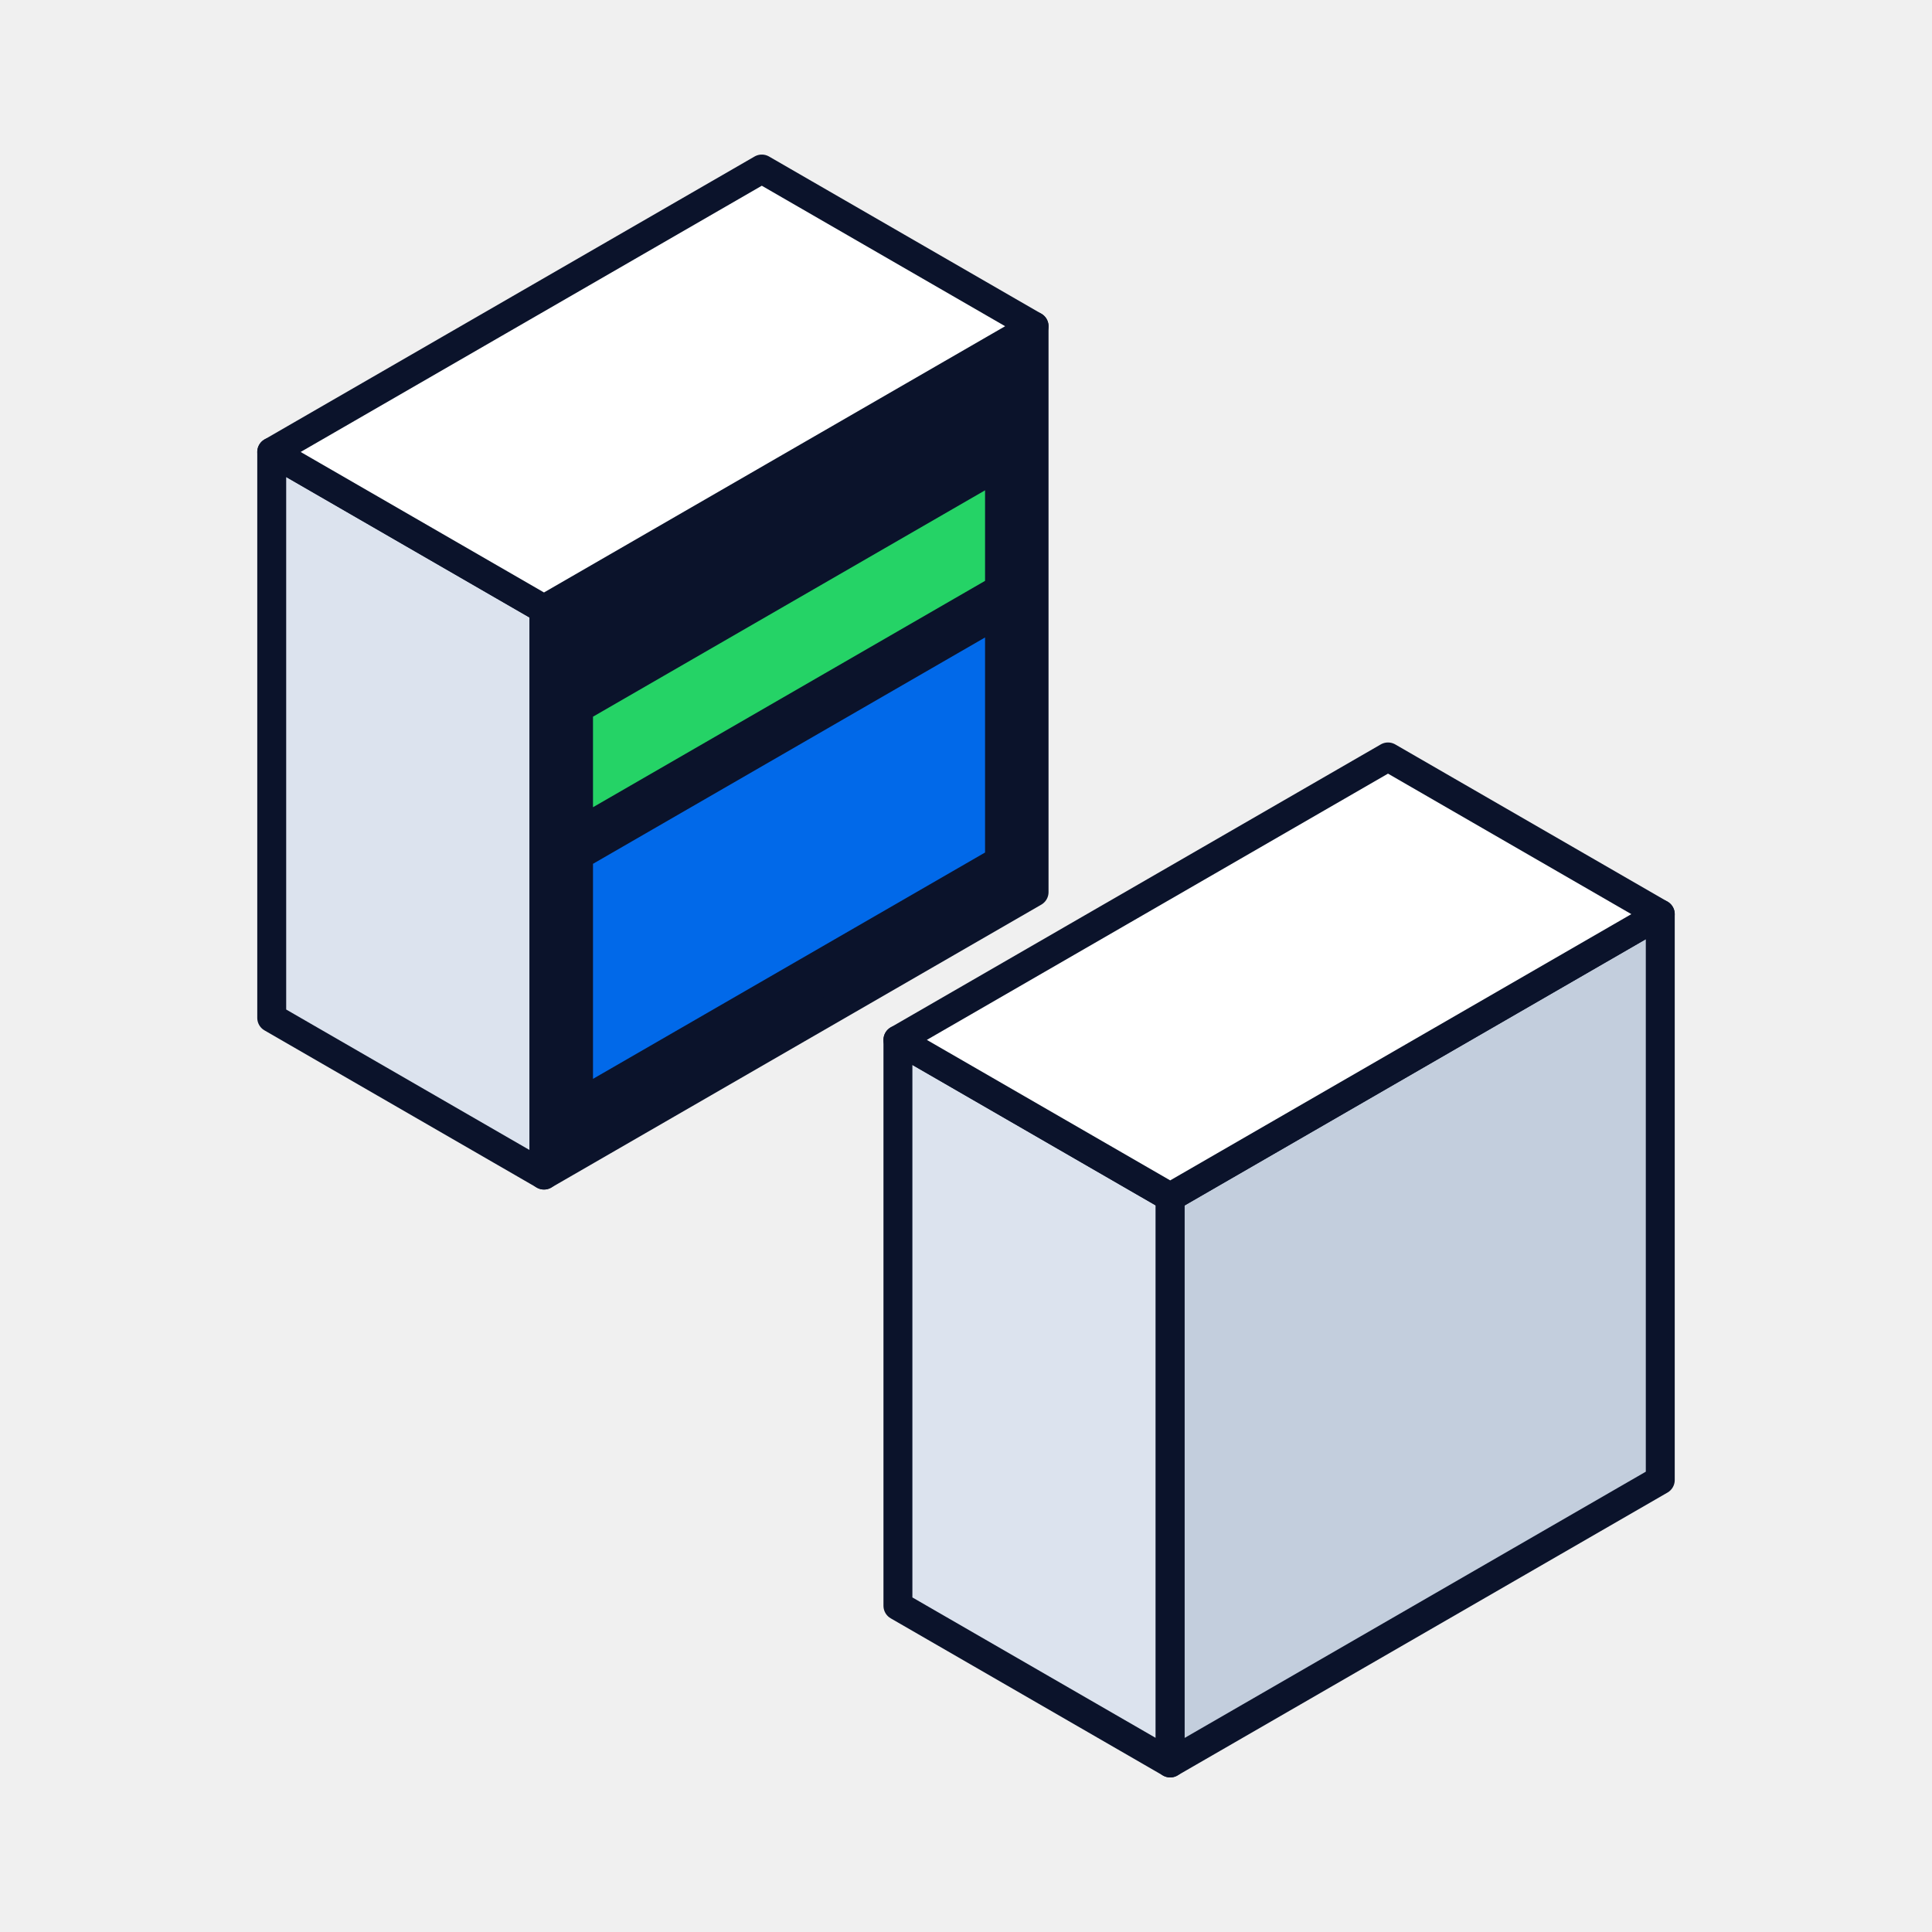
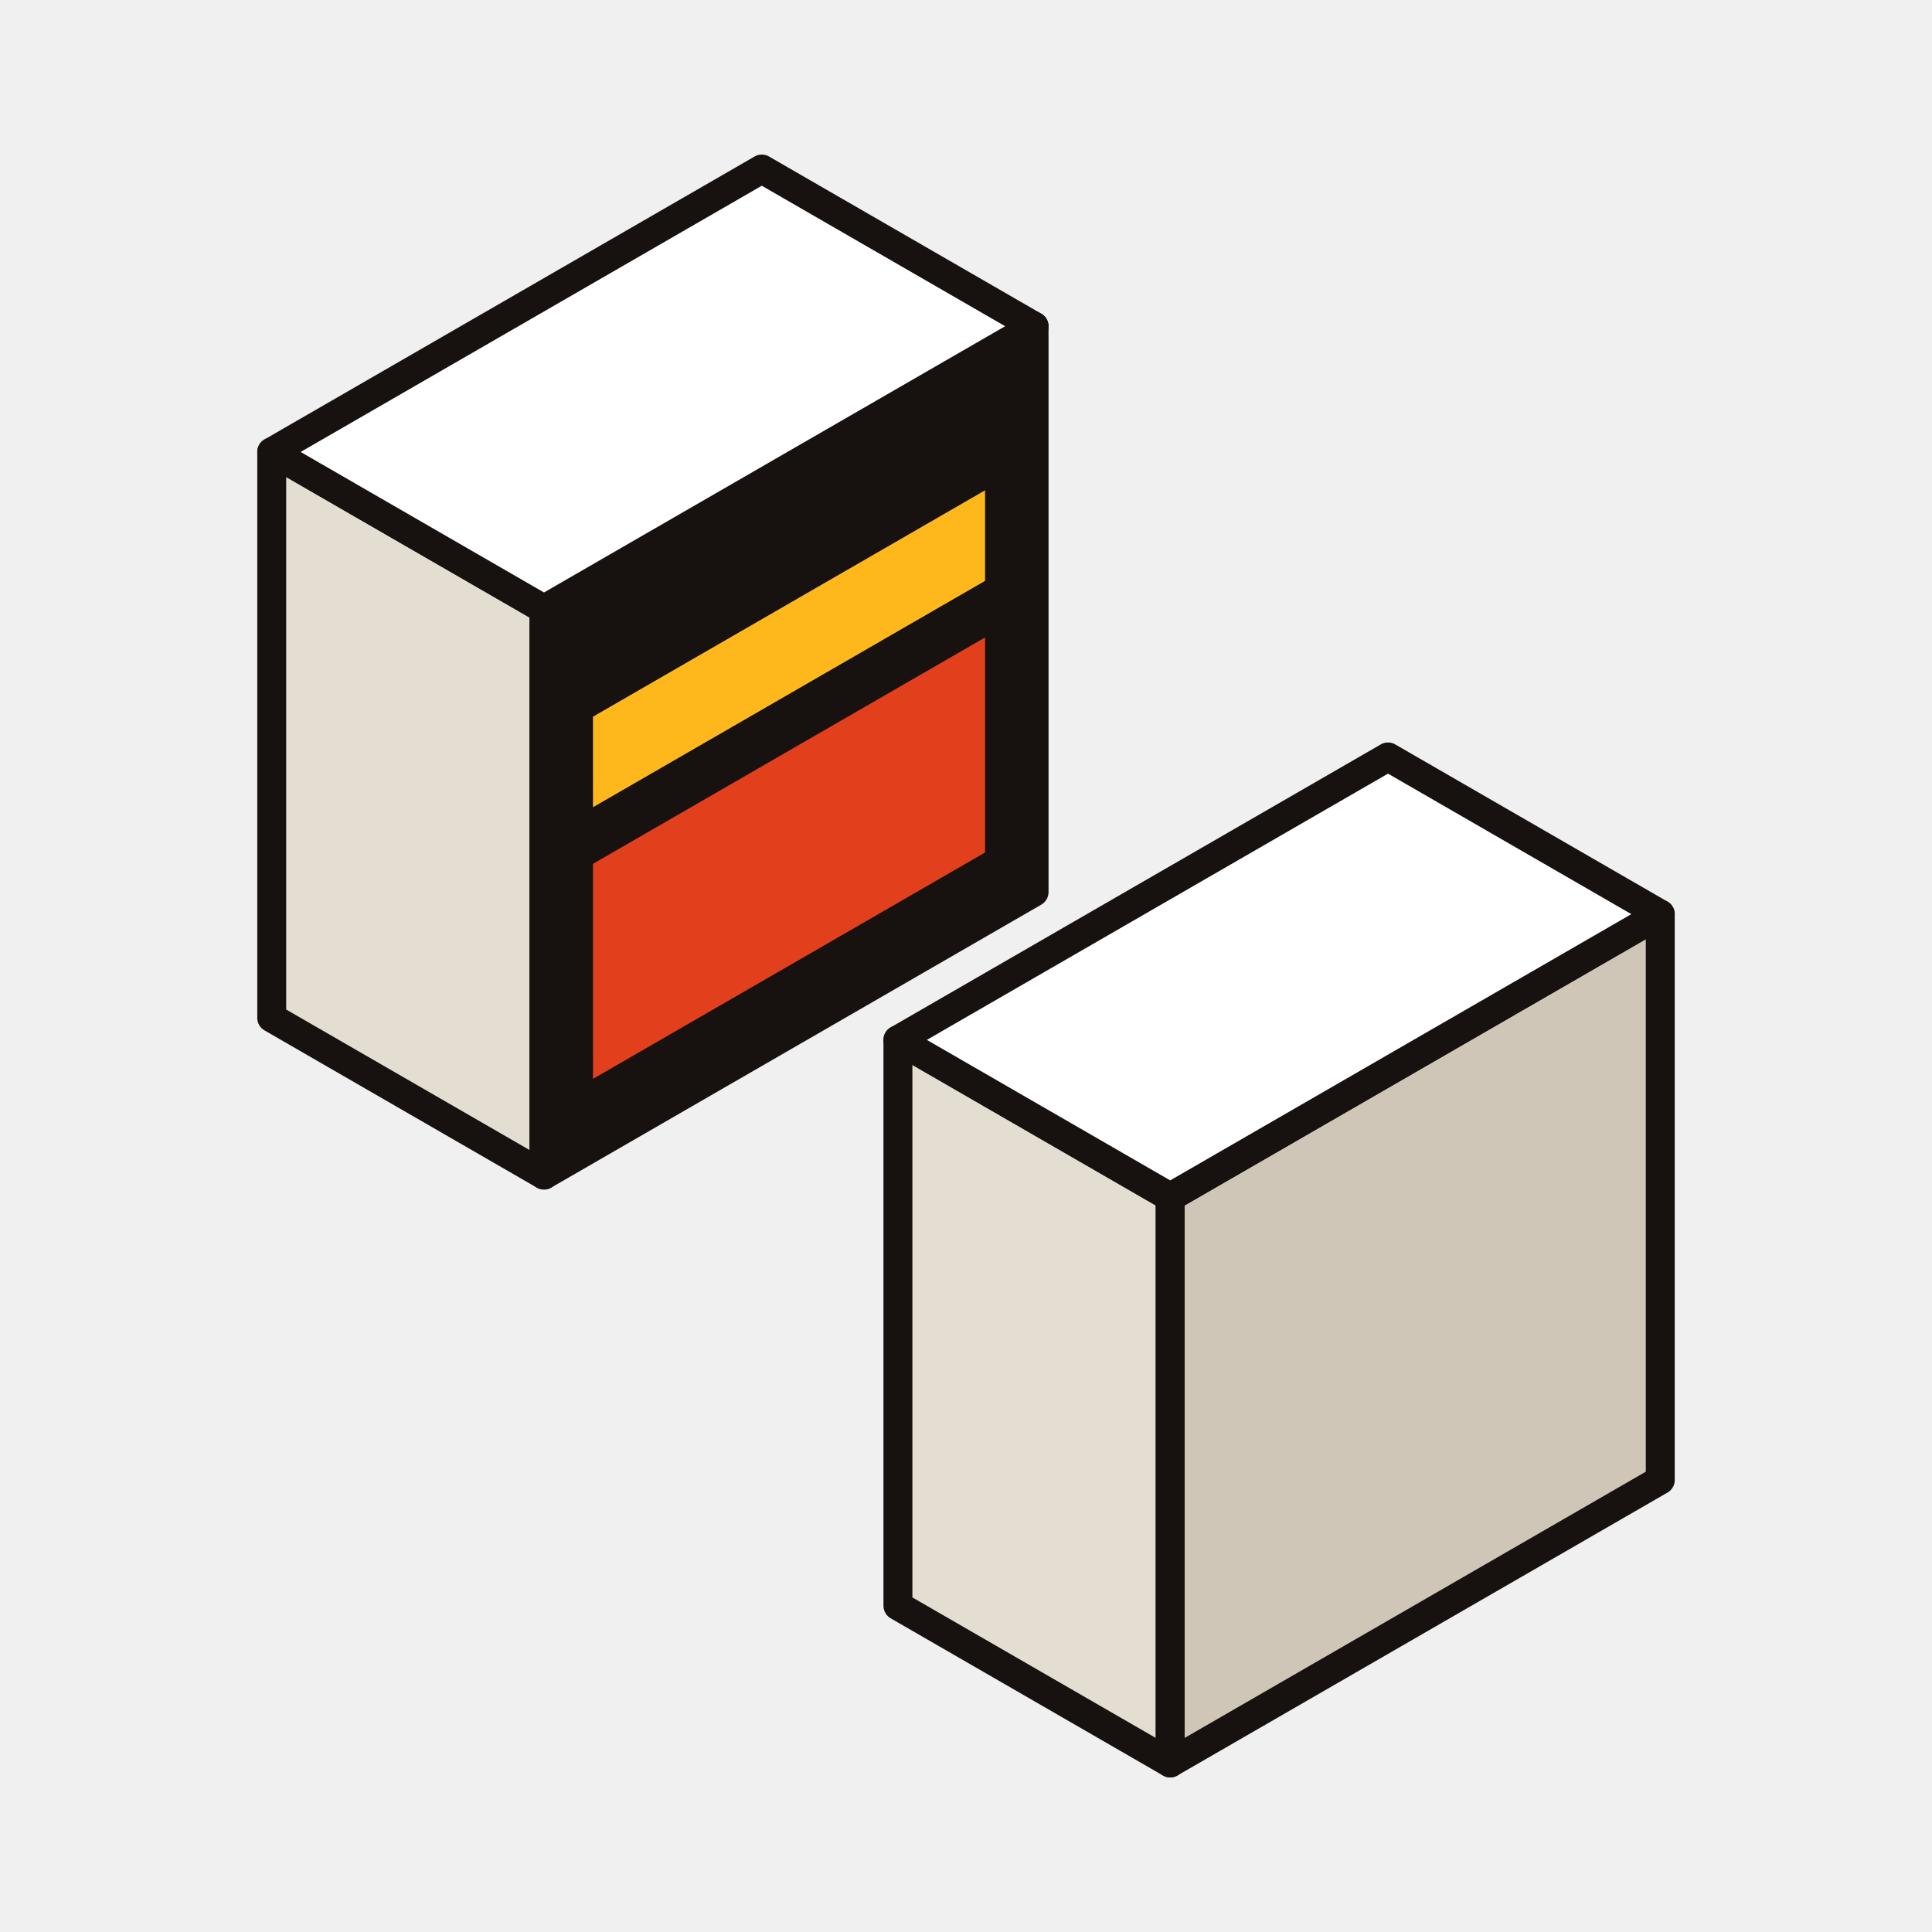
<svg xmlns="http://www.w3.org/2000/svg" viewBox="0 0 1024 1024" width="1024" height="1024">
-   <polygon points="144.02,239.55 288.33,322.87 288.33,622.81 144.02,539.49" fill="#DCE3EE" stroke="#0B132B" stroke-width="15.33" stroke-linejoin="round" />
-   <polygon points="548.08,172.9 288.33,322.87 288.33,622.81 548.08,472.84" fill="#0B132B" stroke="#0B132B" stroke-width="15.33" stroke-linejoin="round" />
-   <polygon points="522.1,337.87 314.3,457.84 314.3,571.82 522.1,451.85" fill="#0169E9" />
-   <polygon points="522.1,259.88 314.3,379.86 314.3,427.85 522.1,307.87" fill="#25D366" />
-   <polygon points="403.77,89.59 548.08,172.9 288.33,322.87 144.02,239.55" fill="#FFFFFF" stroke="#0B132B" stroke-width="15.33" stroke-linejoin="round" />
-   <polygon points="475.92,551.16 620.23,634.48 620.23,934.41 475.92,851.1" fill="#DCE3EE" stroke="#0B132B" stroke-width="15.33" stroke-linejoin="round" />
-   <polygon points="879.98,484.51 620.23,634.48 620.23,934.41 879.98,784.45" fill="#C3CEDD" stroke="#0B132B" stroke-width="15.33" stroke-linejoin="round" />
-   <polygon points="735.67,401.19 879.98,484.51 620.23,634.48 475.92,551.16" fill="#FFFFFF" stroke="#0B132B" stroke-width="15.33" stroke-linejoin="round" />
+   <polygon points="144.02,239.55 288.33,322.87 288.33,622.81 144.02,539.49" fill="#E4DDD1" stroke="#17120F" stroke-width="15.33" stroke-linejoin="round" />
+   <polygon points="548.08,172.9 288.33,322.87 288.33,622.81 548.08,472.84" fill="#17120F" stroke="#17120F" stroke-width="15.33" stroke-linejoin="round" />
+   <polygon points="522.1,337.87 314.3,457.84 314.3,571.82 522.1,451.85" fill="#E2401C" />
+   <polygon points="522.1,259.88 314.3,379.86 314.3,427.85 522.1,307.87" fill="#FFB81C" />
+   <polygon points="403.77,89.59 548.08,172.9 288.33,322.87 144.02,239.55" fill="#FFFFFF" stroke="#17120F" stroke-width="15.33" stroke-linejoin="round" />
+   <polygon points="475.92,551.16 620.23,634.48 620.23,934.41 475.92,851.1" fill="#E4DDD1" stroke="#17120F" stroke-width="15.33" stroke-linejoin="round" />
+   <polygon points="879.98,484.51 620.23,634.48 620.23,934.41 879.98,784.45" fill="#CFC6B8" stroke="#17120F" stroke-width="15.33" stroke-linejoin="round" />
+   <polygon points="735.67,401.19 879.98,484.51 620.23,634.48 475.92,551.16" fill="#FFFFFF" stroke="#17120F" stroke-width="15.33" stroke-linejoin="round" />
</svg>
